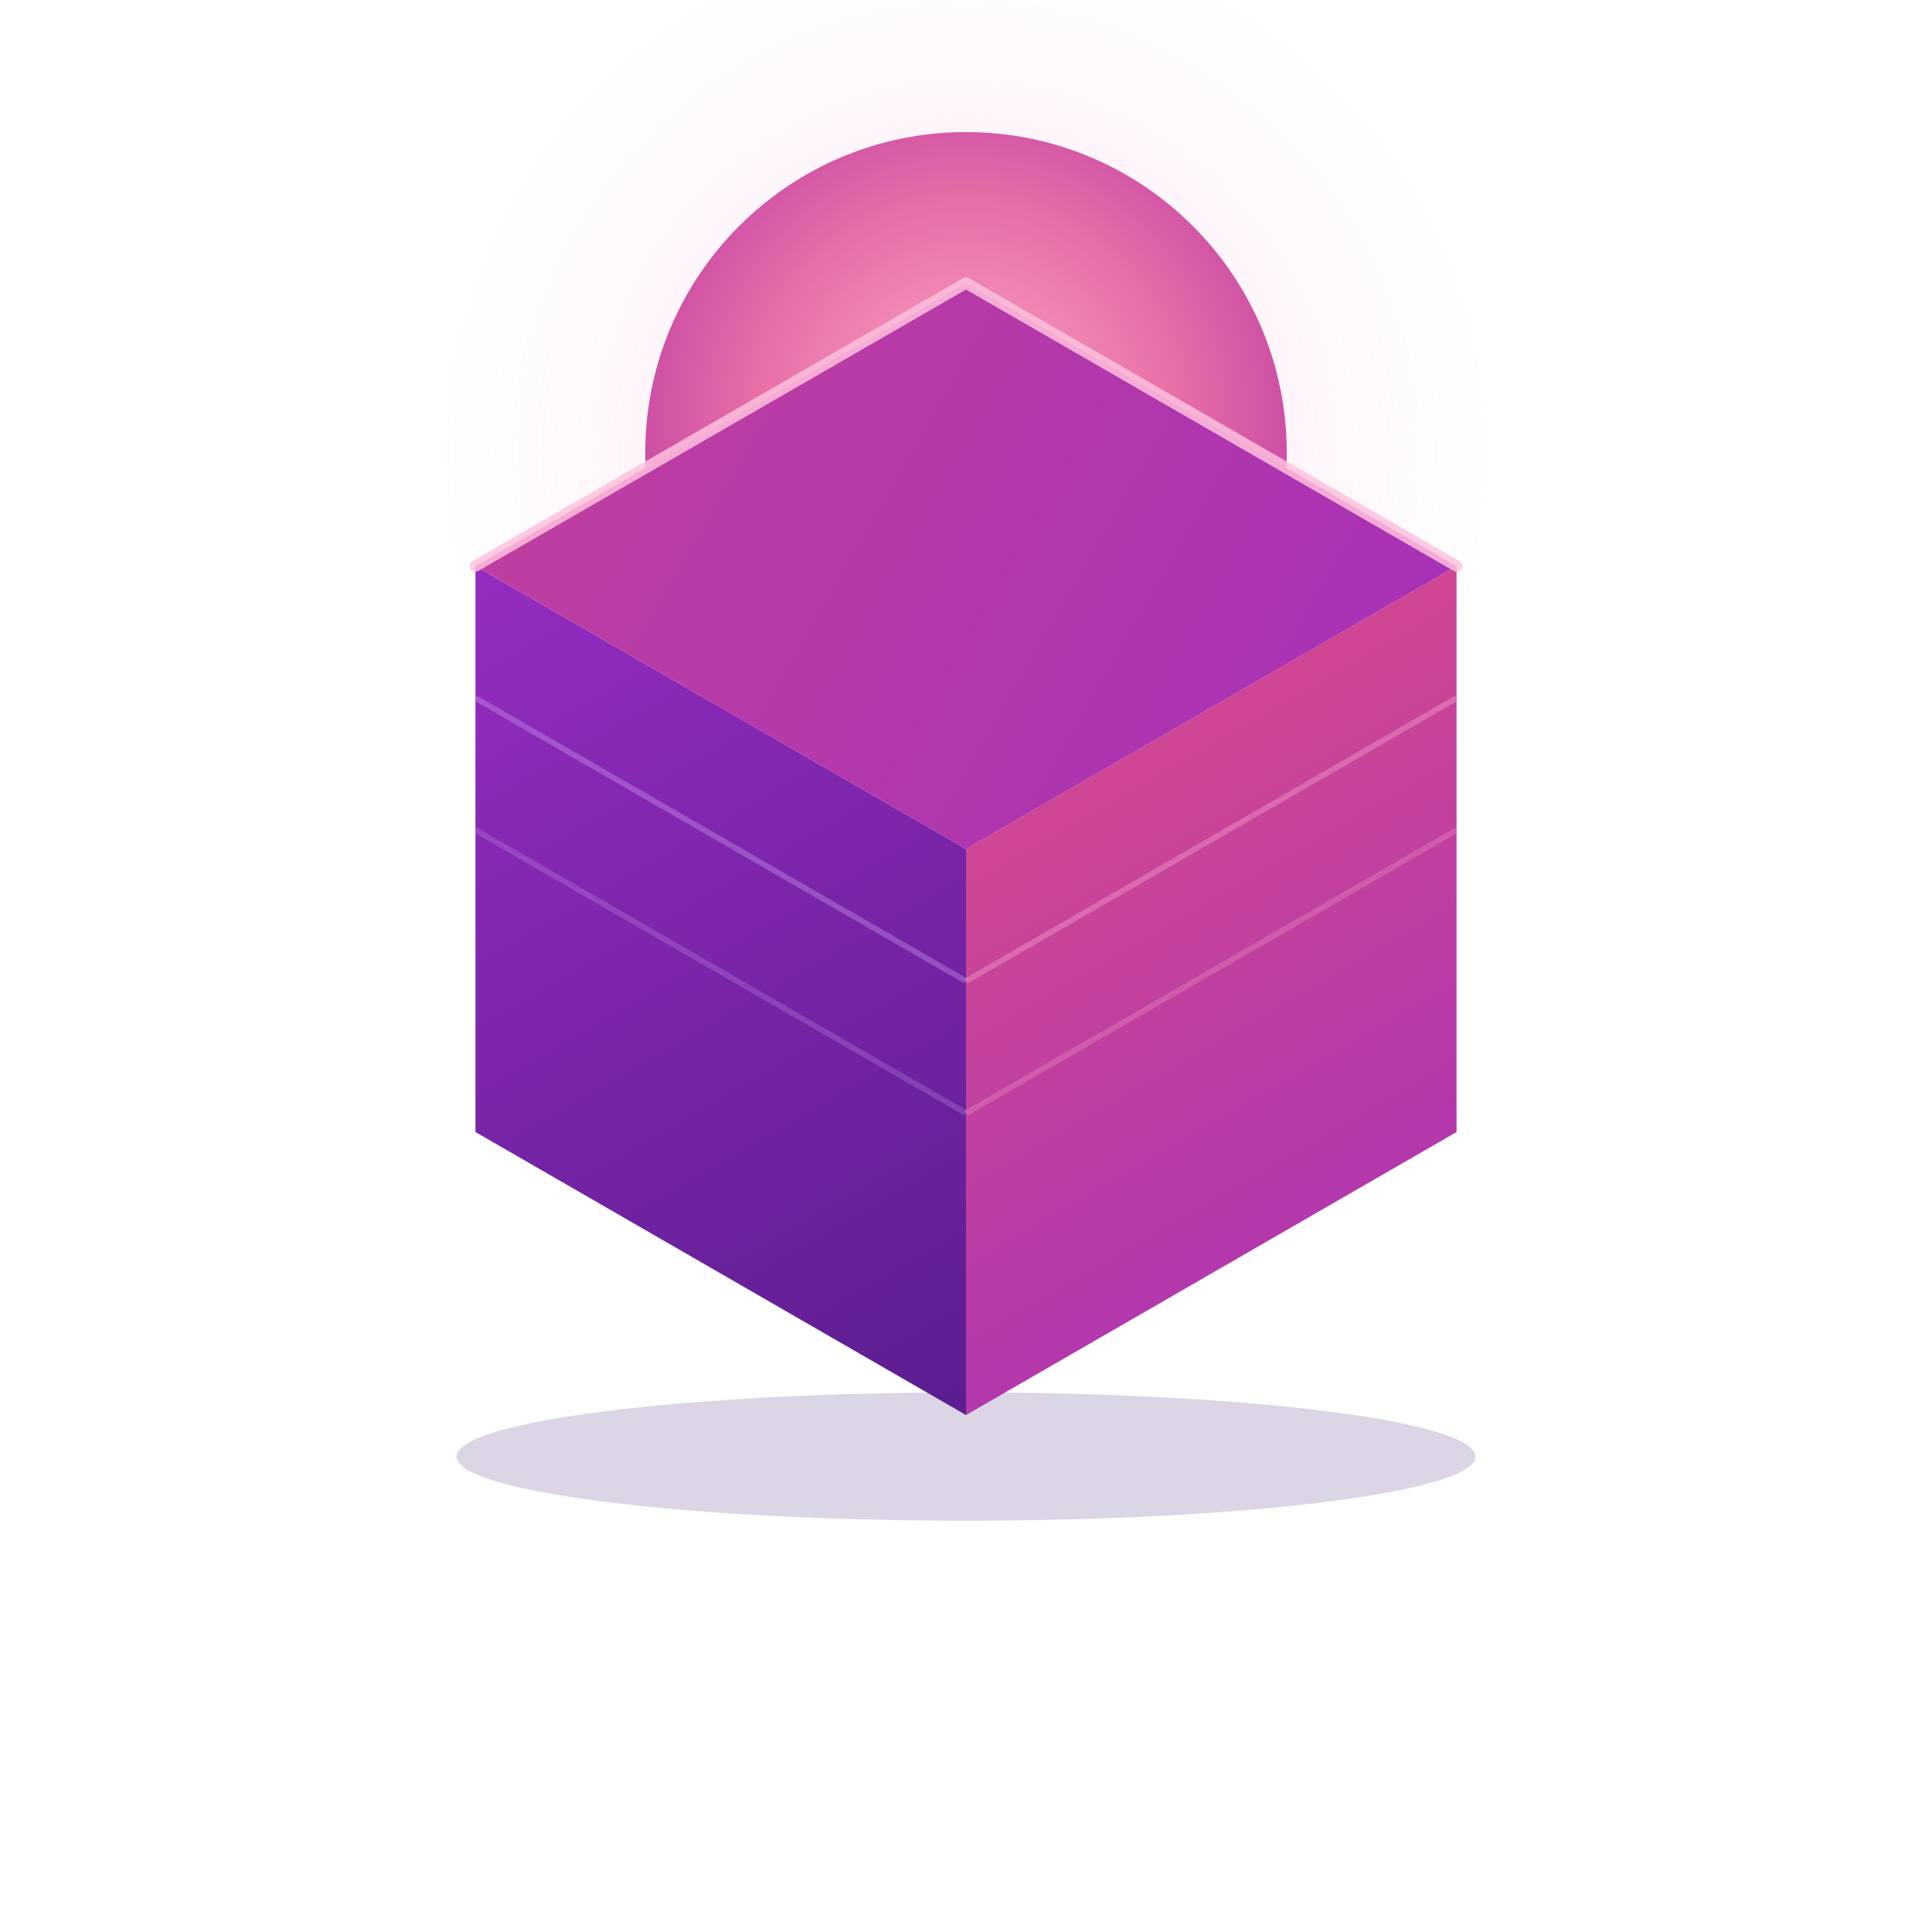
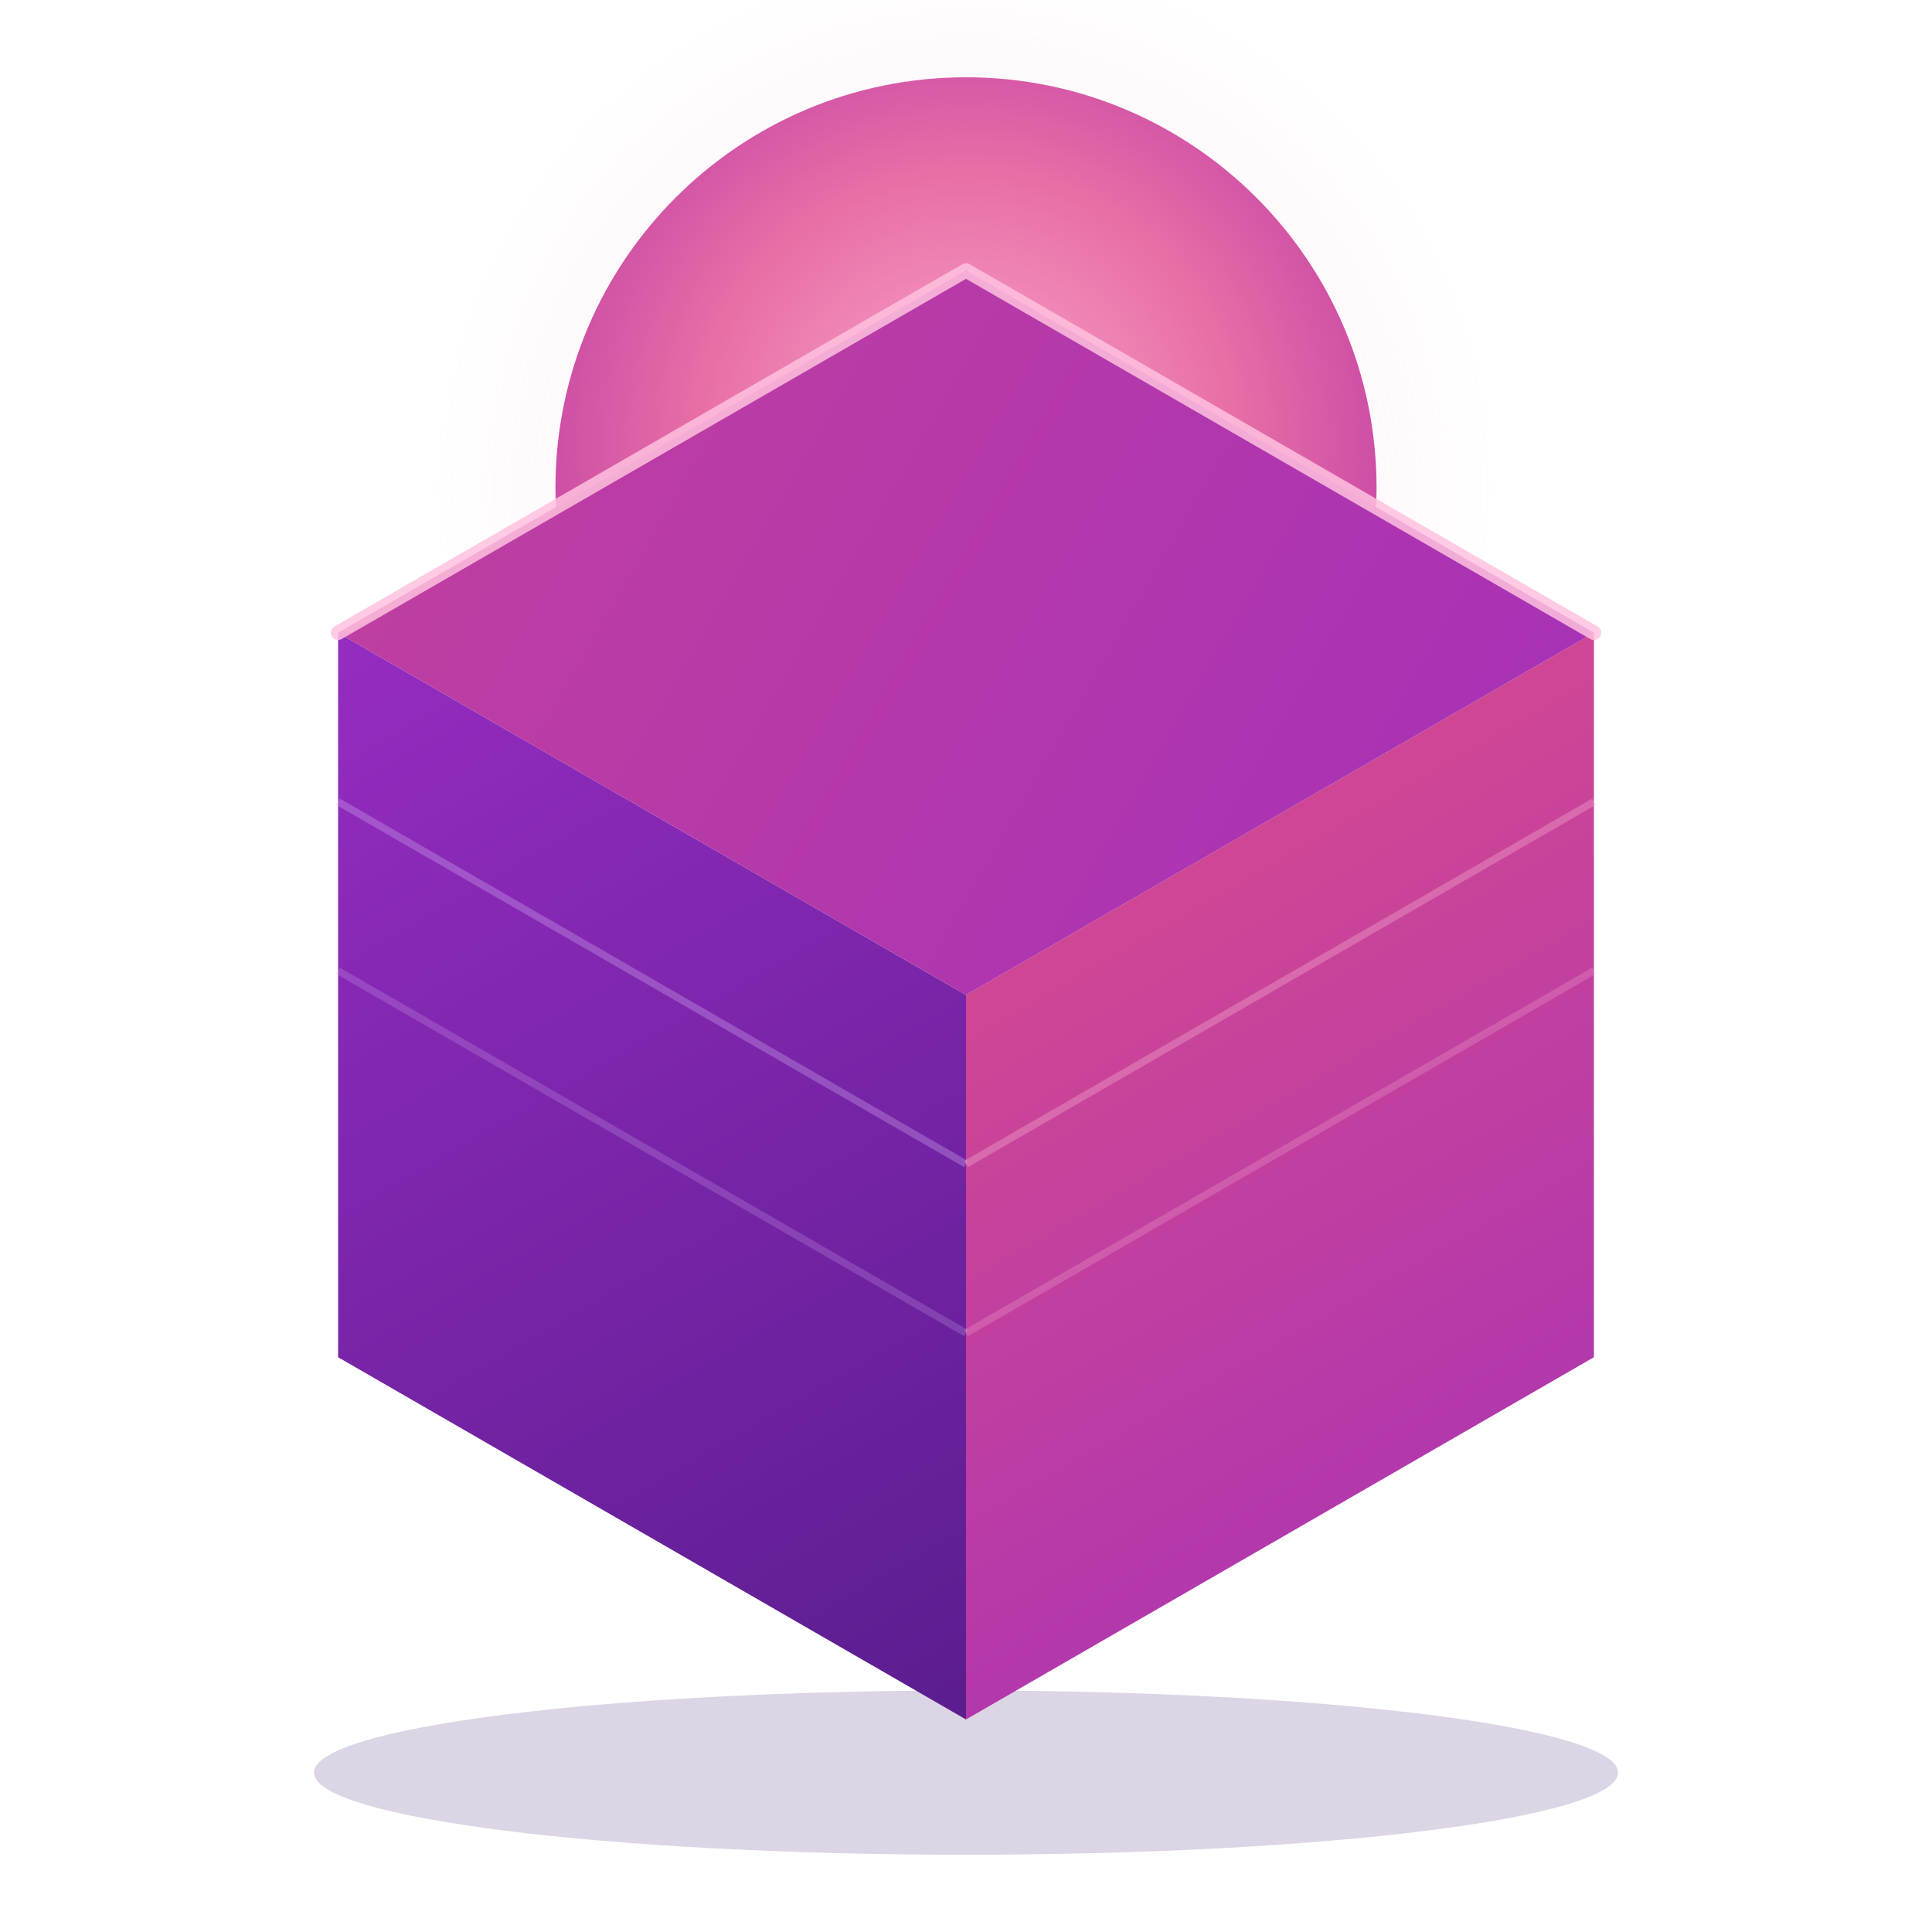
- <svg xmlns="http://www.w3.org/2000/svg" width="1024" height="1024" viewBox="0 0 1024 1024">
+ <svg xmlns="http://www.w3.org/2000/svg" width="1024" height="1024" viewBox="112 38 800 800">
  <defs>
-     <radialGradient id="sunGlow" gradientUnits="userSpaceOnUse" cx="512" cy="240" r="280">
+     <radialGradient id="sunGlow" gradientUnits="userSpaceOnUse" cx="512" cy="240" r="220">
      <stop offset="0" stop-color="#F7B8D9" stop-opacity="0.35" />
      <stop offset="1" stop-color="#F7B8D9" stop-opacity="0" />
    </radialGradient>
    <radialGradient id="sunGrad" gradientUnits="userSpaceOnUse" cx="512" cy="220" r="200">
      <stop offset="0" stop-color="#F9A8CB" />
      <stop offset="0.55" stop-color="#E86FA6" />
      <stop offset="1" stop-color="#C13FA5" />
    </radialGradient>
    <linearGradient id="topGrad" x1="252" y1="150" x2="772" y2="450" gradientUnits="userSpaceOnUse">
      <stop offset="0" stop-color="#C2409D" />
      <stop offset="1" stop-color="#A430B9" />
    </linearGradient>
    <linearGradient id="rightGrad" x1="512" y1="300" x2="772" y2="750" gradientUnits="userSpaceOnUse">
      <stop offset="0" stop-color="#DE4E87" />
      <stop offset="1" stop-color="#A430B9" />
    </linearGradient>
    <linearGradient id="leftGrad" x1="252" y1="300" x2="512" y2="750" gradientUnits="userSpaceOnUse">
      <stop offset="0" stop-color="#952CC1" />
      <stop offset="1" stop-color="#5B1D8F" />
    </linearGradient>
-     <linearGradient id="wordGrad" x1="0" y1="850" x2="0" y2="940" gradientUnits="userSpaceOnUse">
-       <stop offset="0" stop-color="#BB3EA8" />
-       <stop offset="1" stop-color="#8929C5" />
-     </linearGradient>
  </defs>
-   <circle cx="512" cy="240" r="280" fill="url(#sunGlow)" />
+   <circle cx="512" cy="240" r="220" fill="url(#sunGlow)" />
  <circle cx="512" cy="240" r="170" fill="url(#sunGrad)" />
  <ellipse cx="512" cy="772" rx="270" ry="34" fill="#3B1470" opacity="0.18" />
  <polygon points="252,300 512,450 512,750 252,600" fill="url(#leftGrad)" />
  <polygon points="512,450 772,300 772,600 512,750" fill="url(#rightGrad)" />
  <polygon points="512,150 772,300 512,450 252,300" fill="url(#topGrad)" />
  <path d="M252 300 L512 150 L772 300" fill="none" stroke="#FFC1DE" stroke-width="6" stroke-opacity="0.85" stroke-linejoin="round" stroke-linecap="round" />
  <path d="M512 520 L772 370" stroke="#F2A6CE" stroke-width="3" stroke-opacity="0.4" />
  <path d="M512 590 L772 440" stroke="#F2A6CE" stroke-width="3" stroke-opacity="0.28" />
  <path d="M512 520 L252 370" stroke="#CDA7EE" stroke-width="3" stroke-opacity="0.35" />
  <path d="M512 590 L252 440" stroke="#CDA7EE" stroke-width="3" stroke-opacity="0.25" />
</svg>
